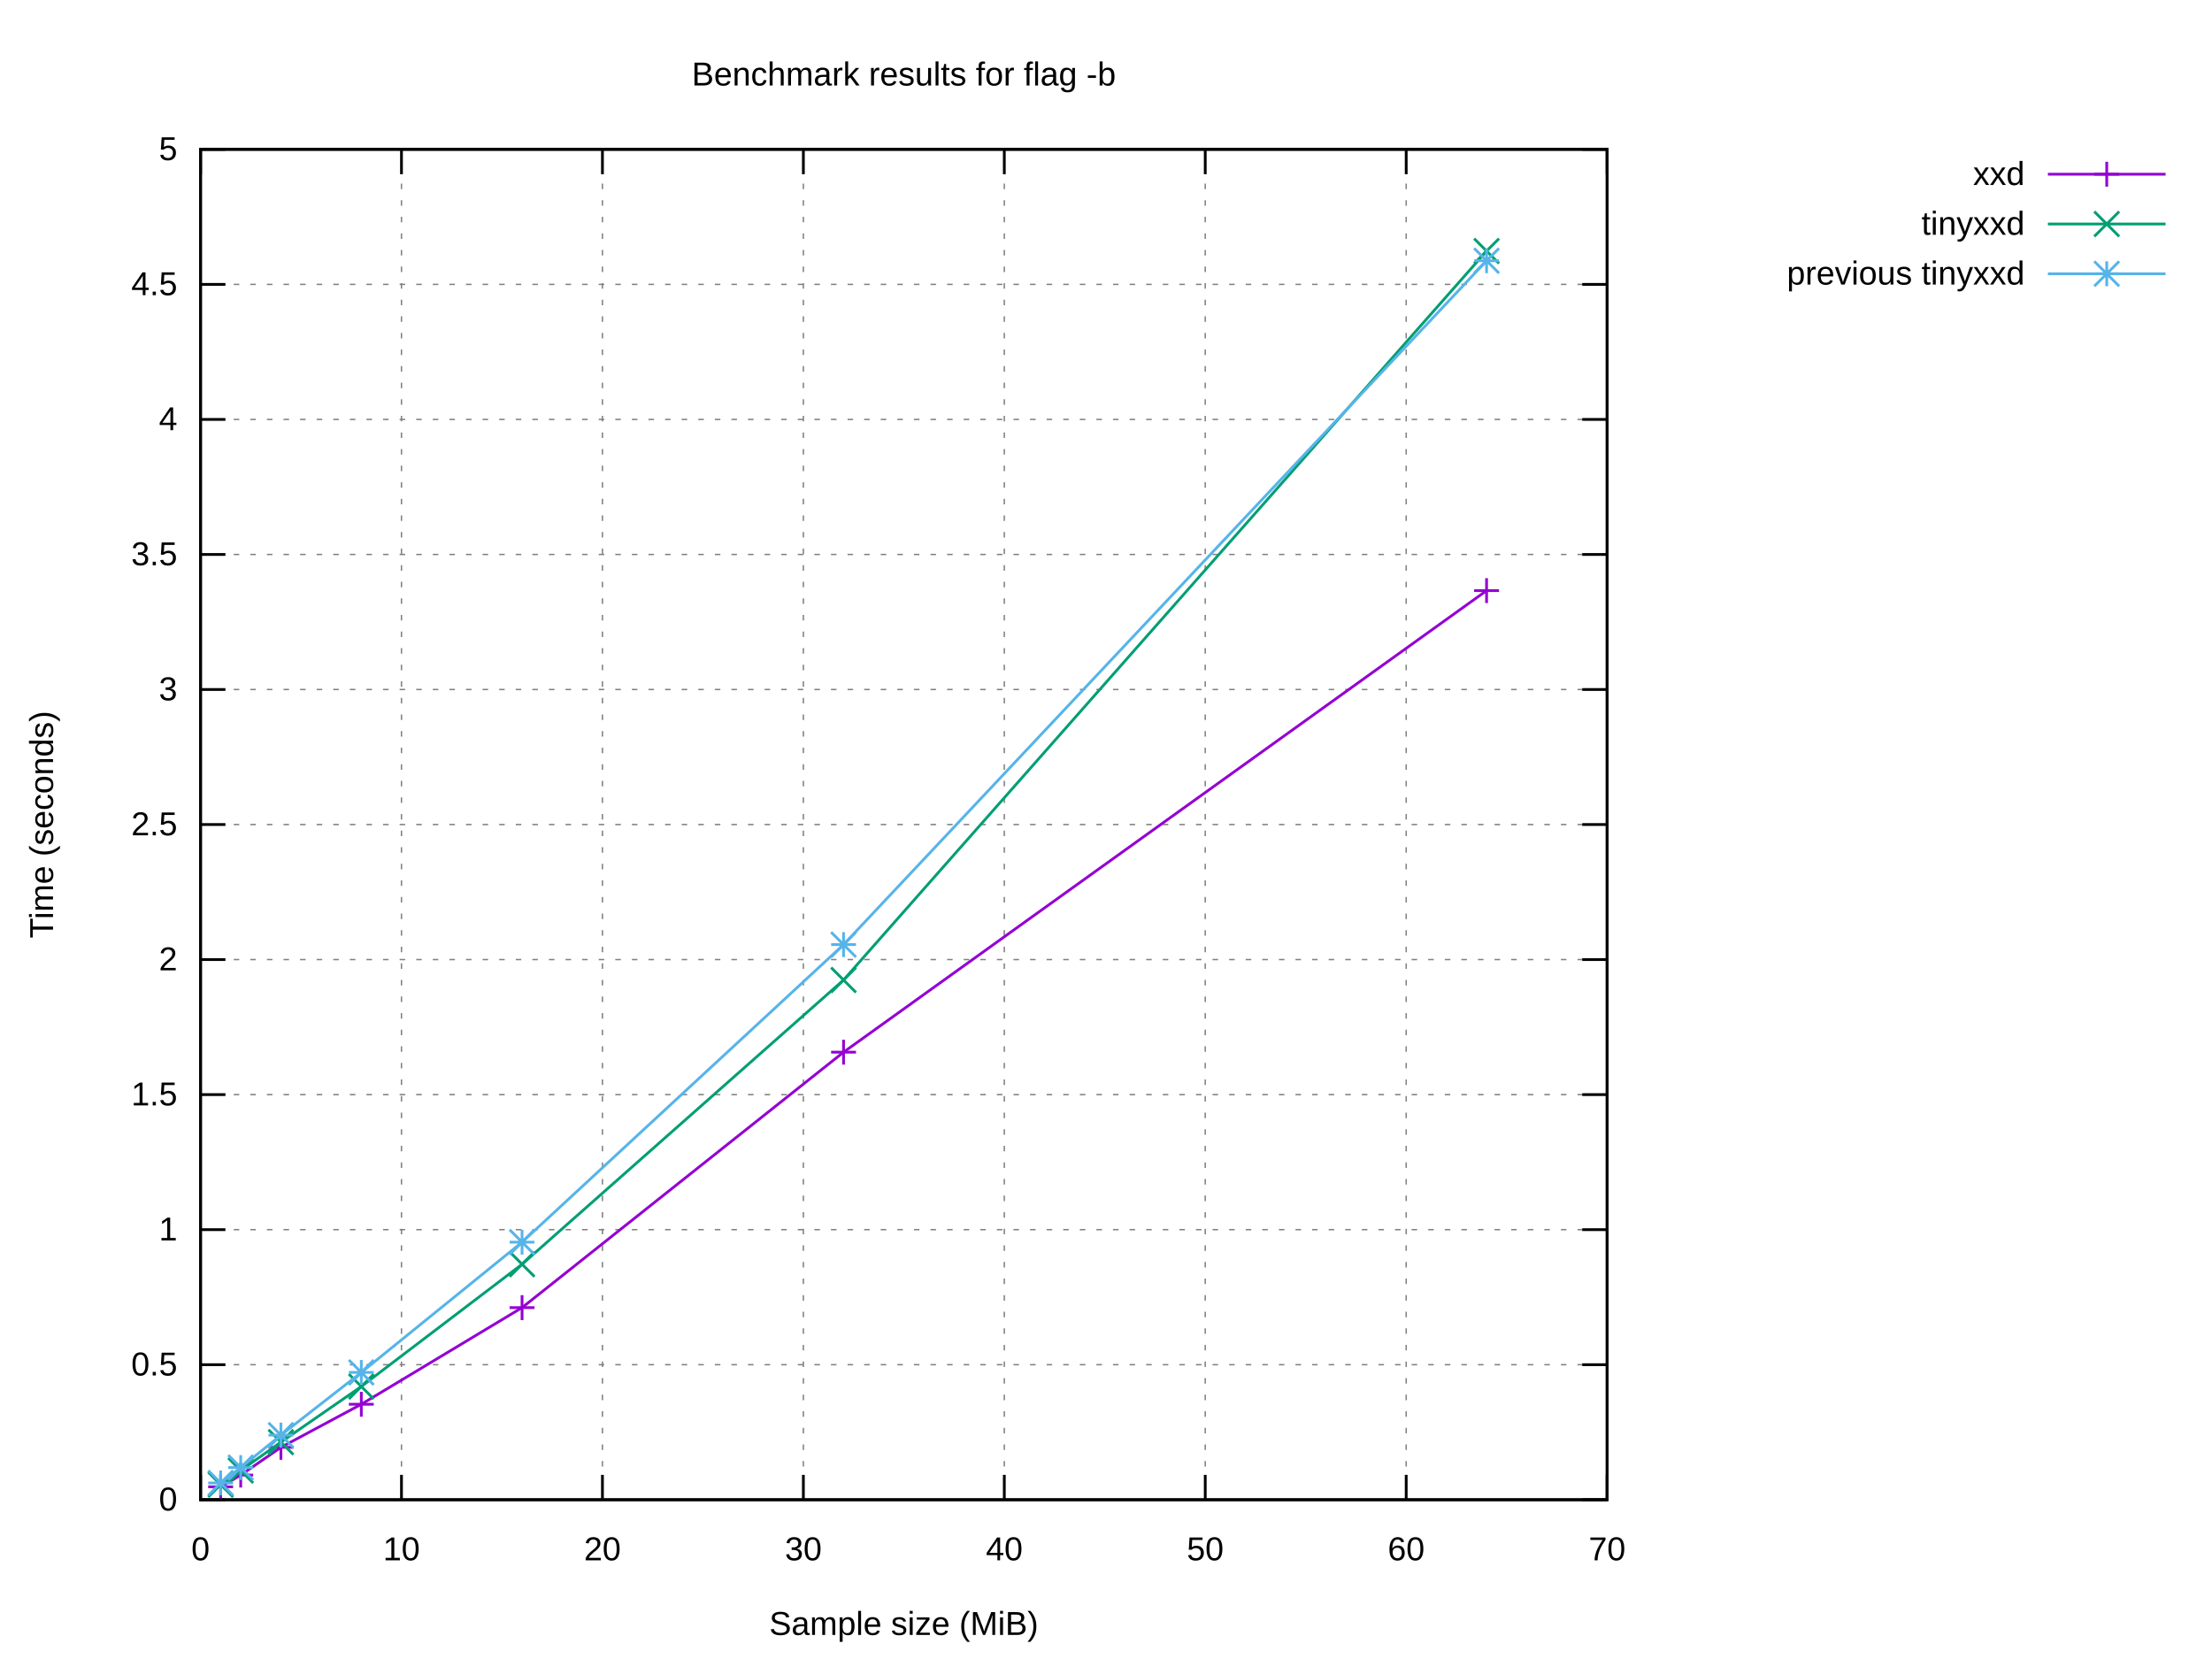
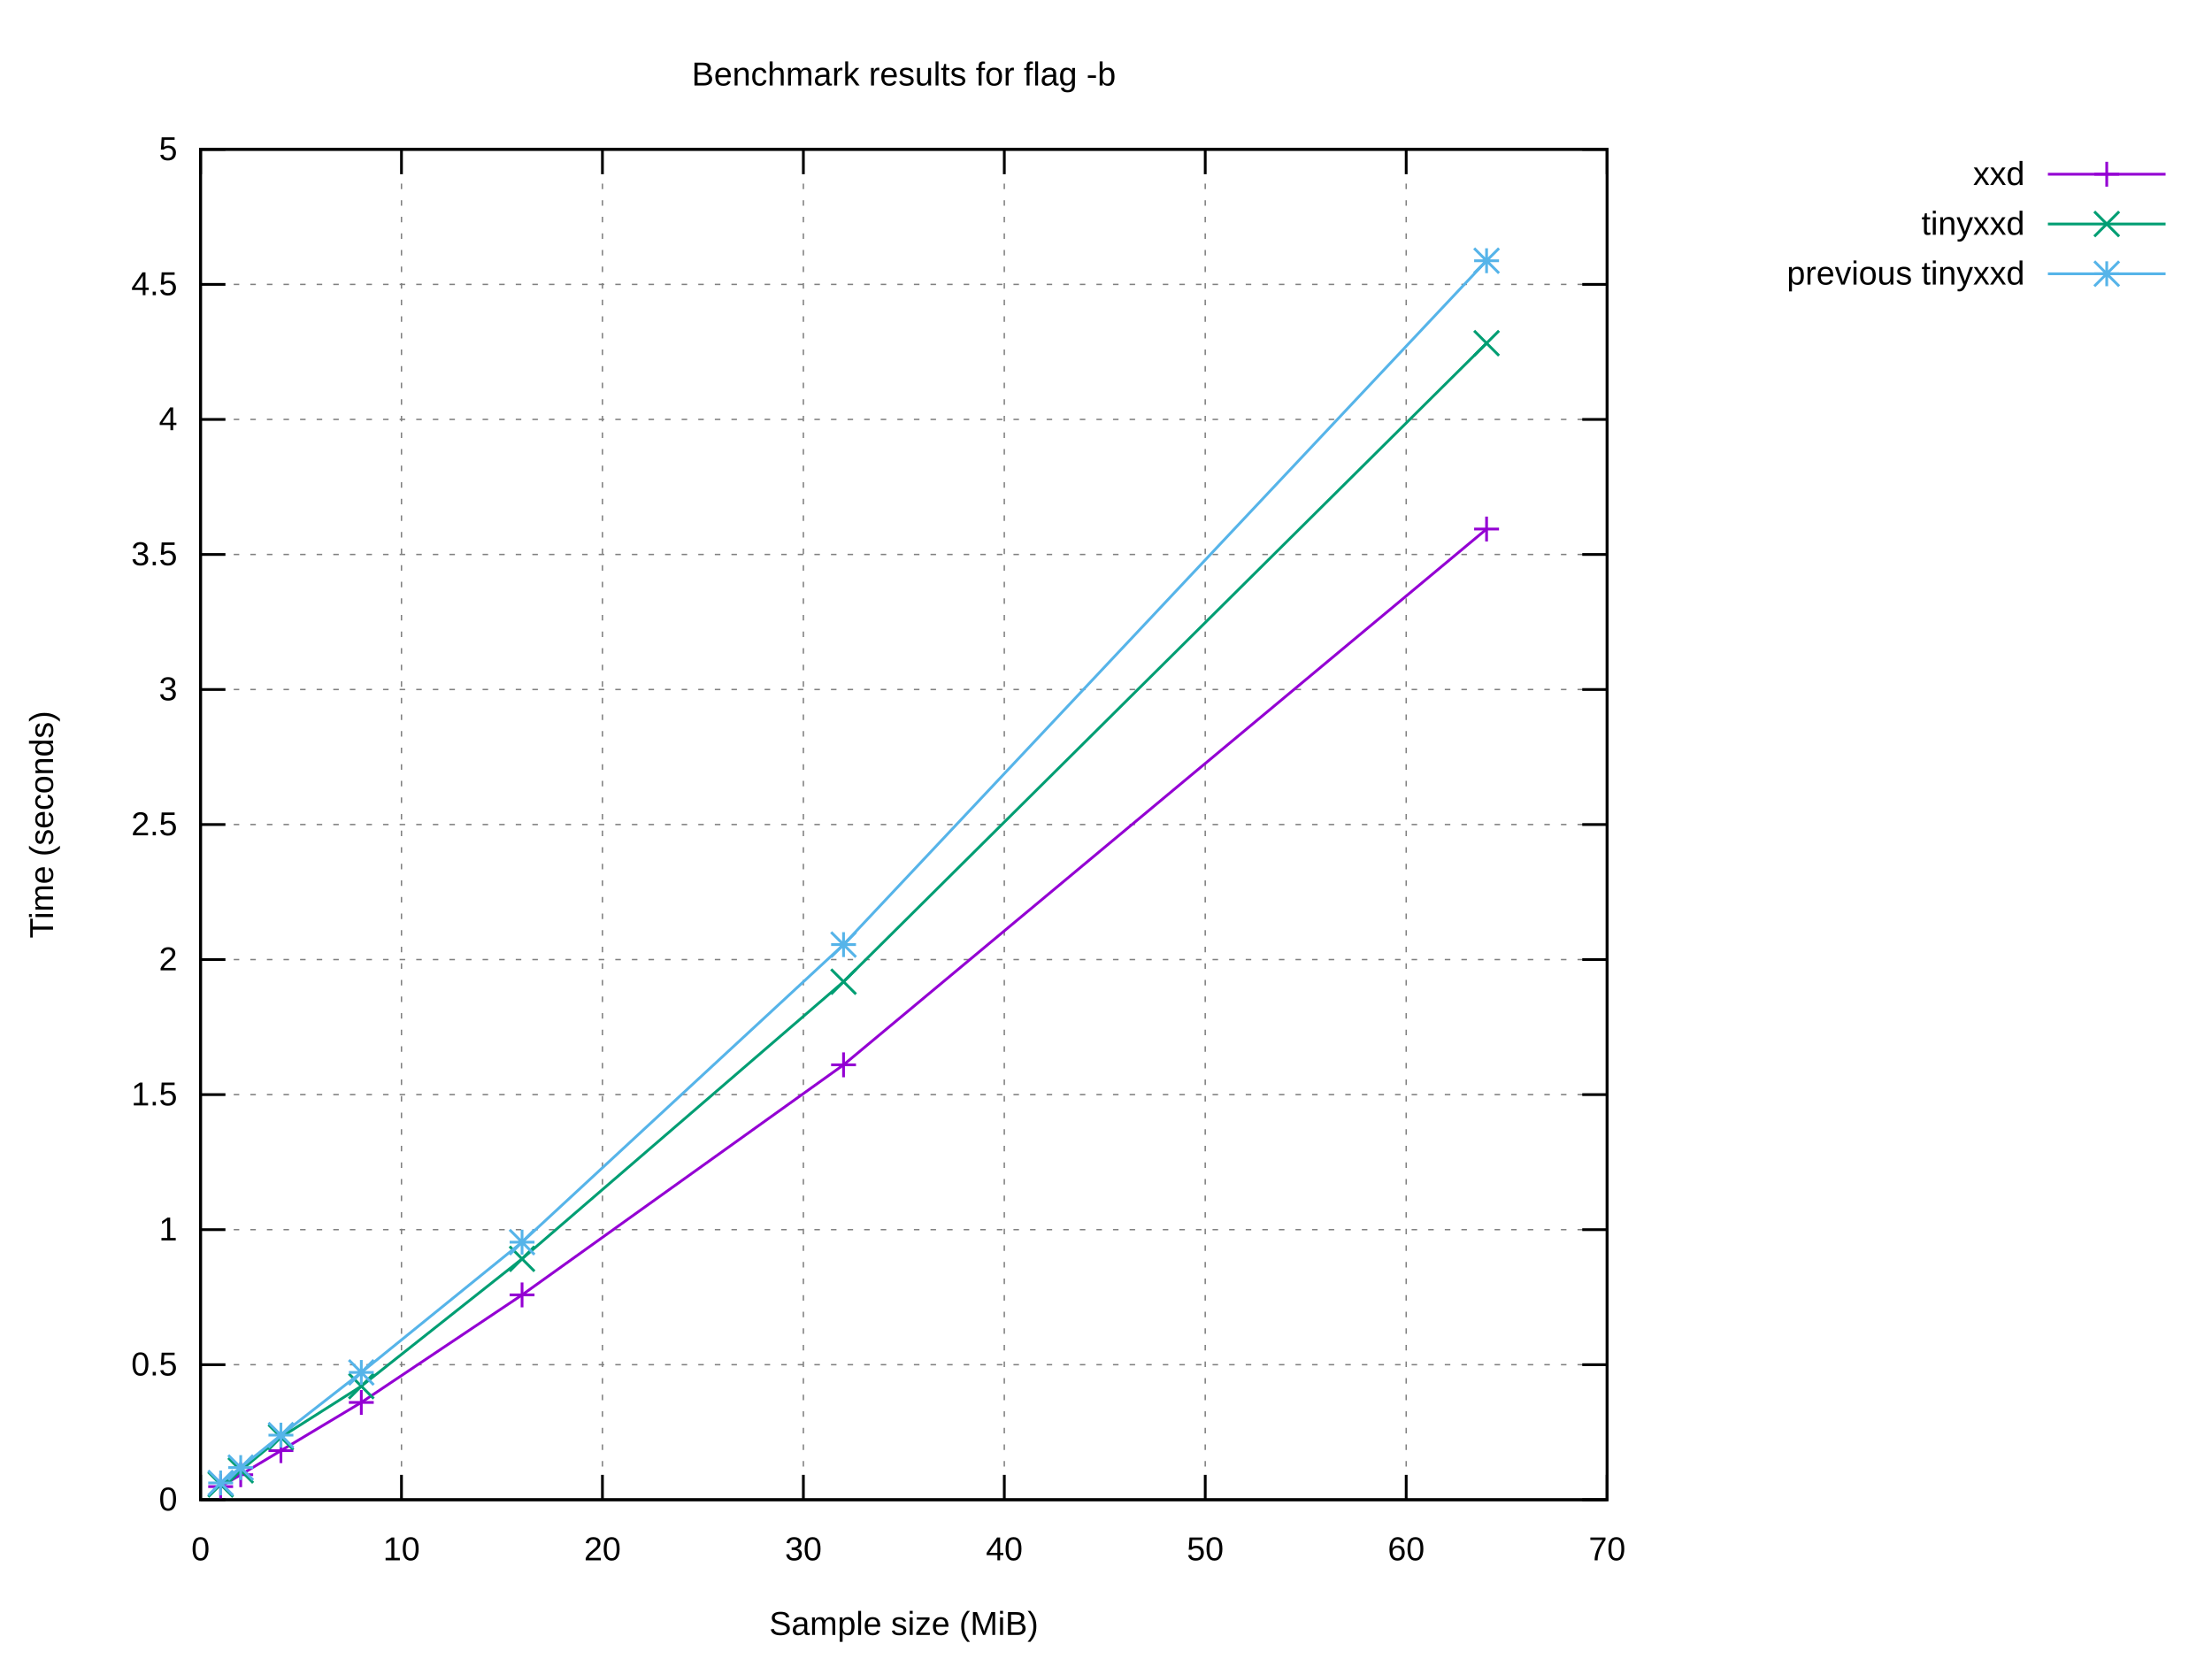
<svg xmlns="http://www.w3.org/2000/svg" xmlns:xlink="http://www.w3.org/1999/xlink" width="800" height="600" viewBox="0 0 800 600">
  <g id="gnuplot_canvas">
    <rect x="0" y="0" width="800" height="600" fill="#ffffff" />
    <defs>
      <circle id="gpDot" r="0.5" stroke-width="0.5" stroke="currentColor" />
      <path id="gpPt0" stroke-width="0.222" stroke="currentColor" d="M-1,0 h2 M0,-1 v2" />
      <path id="gpPt1" stroke-width="0.222" stroke="currentColor" d="M-1,-1 L1,1 M1,-1 L-1,1" />
      <path id="gpPt2" stroke-width="0.222" stroke="currentColor" d="M-1,0 L1,0 M0,-1 L0,1 M-1,-1 L1,1 M-1,1 L1,-1" />
      <rect id="gpPt3" stroke-width="0.222" stroke="currentColor" x="-1" y="-1" width="2" height="2" />
      <rect id="gpPt4" stroke-width="0.222" stroke="currentColor" fill="currentColor" x="-1" y="-1" width="2" height="2" />
      <circle id="gpPt5" stroke-width="0.222" stroke="currentColor" cx="0" cy="0" r="1" />
      <use xlink:href="#gpPt5" id="gpPt6" fill="currentColor" stroke="none" />
      <path id="gpPt7" stroke-width="0.222" stroke="currentColor" d="M0,-1.33 L-1.33,0.67 L1.33,0.67 z" />
      <use xlink:href="#gpPt7" id="gpPt8" fill="currentColor" stroke="none" />
      <use xlink:href="#gpPt7" id="gpPt9" stroke="currentColor" transform="rotate(180)" />
      <use xlink:href="#gpPt9" id="gpPt10" fill="currentColor" stroke="none" />
      <use xlink:href="#gpPt3" id="gpPt11" stroke="currentColor" transform="rotate(45)" />
      <use xlink:href="#gpPt11" id="gpPt12" fill="currentColor" stroke="none" />
      <path id="gpPt13" stroke-width="0.222" stroke="currentColor" d="M0,1.330 L1.265,0.411 L0.782,-1.067 L-0.782,-1.076 L-1.265,0.411 z" />
      <use xlink:href="#gpPt13" id="gpPt14" fill="currentColor" stroke="none" />
      <filter id="textbox" filterUnits="objectBoundingBox" x="0" y="0" height="1" width="1">
        <feFlood flood-color="#FFFFFF" flood-opacity="1" result="bgnd" />
        <feComposite in="SourceGraphic" in2="bgnd" operator="atop" />
      </filter>
      <filter id="greybox" filterUnits="objectBoundingBox" x="0" y="0" height="1" width="1">
        <feFlood flood-color="lightgrey" flood-opacity="1" result="grey" />
        <feComposite in="SourceGraphic" in2="grey" operator="atop" />
      </filter>
    </defs>
    <g fill="none" color="#FFFFFF" stroke="currentColor" stroke-width="1.00" stroke-linecap="butt" stroke-linejoin="miter">
</g>
    <g fill="none" color="black" stroke="currentColor" stroke-width="1.00" stroke-linecap="butt" stroke-linejoin="miter">
</g>
    <g fill="none" color="black" stroke="black" stroke-width="0.50" stroke-linecap="butt" stroke-linejoin="miter">
</g>
    <g fill="none" color="gray" stroke="currentColor" stroke-width="0.50" stroke-linecap="butt" stroke-linejoin="miter">
      <path stroke="gray" stroke-dasharray="2,4" class="gridline" d="M72.53,542.40 L581.24,542.40  " />
    </g>
    <g fill="none" color="gray" stroke="gray" stroke-width="1.00" stroke-linecap="butt" stroke-linejoin="miter">
</g>
    <g fill="none" color="black" stroke="currentColor" stroke-width="1.00" stroke-linecap="butt" stroke-linejoin="miter">
      <path stroke="black" d="M72.53,542.40 L81.53,542.40 M581.24,542.40 L572.24,542.40  " />
      <g transform="translate(64.14,546.30)" stroke="none" fill="black" font-family="Arial" font-size="12.00" text-anchor="end">
        <text>
          <tspan font-family="Arial"> 0</tspan>
        </text>
      </g>
    </g>
    <g fill="none" color="black" stroke="currentColor" stroke-width="1.00" stroke-linecap="butt" stroke-linejoin="miter">
</g>
    <g fill="none" color="black" stroke="black" stroke-width="0.50" stroke-linecap="butt" stroke-linejoin="miter">
</g>
    <g fill="none" color="gray" stroke="currentColor" stroke-width="0.50" stroke-linecap="butt" stroke-linejoin="miter">
      <path stroke="gray" stroke-dasharray="2,4" class="gridline" d="M72.53,493.56 L581.24,493.56  " />
    </g>
    <g fill="none" color="gray" stroke="gray" stroke-width="1.00" stroke-linecap="butt" stroke-linejoin="miter">
</g>
    <g fill="none" color="black" stroke="currentColor" stroke-width="1.00" stroke-linecap="butt" stroke-linejoin="miter">
      <path stroke="black" d="M72.53,493.56 L81.53,493.56 M581.24,493.56 L572.24,493.56  " />
      <g transform="translate(64.14,497.46)" stroke="none" fill="black" font-family="Arial" font-size="12.00" text-anchor="end">
        <text>
          <tspan font-family="Arial"> 0.5</tspan>
        </text>
      </g>
    </g>
    <g fill="none" color="black" stroke="currentColor" stroke-width="1.00" stroke-linecap="butt" stroke-linejoin="miter">
</g>
    <g fill="none" color="black" stroke="black" stroke-width="0.50" stroke-linecap="butt" stroke-linejoin="miter">
</g>
    <g fill="none" color="gray" stroke="currentColor" stroke-width="0.50" stroke-linecap="butt" stroke-linejoin="miter">
      <path stroke="gray" stroke-dasharray="2,4" class="gridline" d="M72.53,444.72 L581.24,444.72  " />
    </g>
    <g fill="none" color="gray" stroke="gray" stroke-width="1.00" stroke-linecap="butt" stroke-linejoin="miter">
</g>
    <g fill="none" color="black" stroke="currentColor" stroke-width="1.00" stroke-linecap="butt" stroke-linejoin="miter">
      <path stroke="black" d="M72.53,444.72 L81.53,444.72 M581.24,444.72 L572.24,444.72  " />
      <g transform="translate(64.14,448.62)" stroke="none" fill="black" font-family="Arial" font-size="12.00" text-anchor="end">
        <text>
          <tspan font-family="Arial"> 1</tspan>
        </text>
      </g>
    </g>
    <g fill="none" color="black" stroke="currentColor" stroke-width="1.00" stroke-linecap="butt" stroke-linejoin="miter">
</g>
    <g fill="none" color="black" stroke="black" stroke-width="0.50" stroke-linecap="butt" stroke-linejoin="miter">
</g>
    <g fill="none" color="gray" stroke="currentColor" stroke-width="0.50" stroke-linecap="butt" stroke-linejoin="miter">
      <path stroke="gray" stroke-dasharray="2,4" class="gridline" d="M72.53,395.88 L581.24,395.88  " />
    </g>
    <g fill="none" color="gray" stroke="gray" stroke-width="1.00" stroke-linecap="butt" stroke-linejoin="miter">
</g>
    <g fill="none" color="black" stroke="currentColor" stroke-width="1.00" stroke-linecap="butt" stroke-linejoin="miter">
      <path stroke="black" d="M72.53,395.88 L81.53,395.88 M581.24,395.88 L572.24,395.88  " />
      <g transform="translate(64.14,399.78)" stroke="none" fill="black" font-family="Arial" font-size="12.00" text-anchor="end">
        <text>
          <tspan font-family="Arial"> 1.5</tspan>
        </text>
      </g>
    </g>
    <g fill="none" color="black" stroke="currentColor" stroke-width="1.00" stroke-linecap="butt" stroke-linejoin="miter">
</g>
    <g fill="none" color="black" stroke="black" stroke-width="0.50" stroke-linecap="butt" stroke-linejoin="miter">
</g>
    <g fill="none" color="gray" stroke="currentColor" stroke-width="0.50" stroke-linecap="butt" stroke-linejoin="miter">
      <path stroke="gray" stroke-dasharray="2,4" class="gridline" d="M72.53,347.04 L581.24,347.04  " />
    </g>
    <g fill="none" color="gray" stroke="gray" stroke-width="1.00" stroke-linecap="butt" stroke-linejoin="miter">
</g>
    <g fill="none" color="black" stroke="currentColor" stroke-width="1.00" stroke-linecap="butt" stroke-linejoin="miter">
      <path stroke="black" d="M72.53,347.04 L81.53,347.04 M581.24,347.04 L572.24,347.04  " />
      <g transform="translate(64.14,350.94)" stroke="none" fill="black" font-family="Arial" font-size="12.00" text-anchor="end">
        <text>
          <tspan font-family="Arial"> 2</tspan>
        </text>
      </g>
    </g>
    <g fill="none" color="black" stroke="currentColor" stroke-width="1.00" stroke-linecap="butt" stroke-linejoin="miter">
</g>
    <g fill="none" color="black" stroke="black" stroke-width="0.50" stroke-linecap="butt" stroke-linejoin="miter">
</g>
    <g fill="none" color="gray" stroke="currentColor" stroke-width="0.50" stroke-linecap="butt" stroke-linejoin="miter">
      <path stroke="gray" stroke-dasharray="2,4" class="gridline" d="M72.53,298.20 L581.24,298.20  " />
    </g>
    <g fill="none" color="gray" stroke="gray" stroke-width="1.00" stroke-linecap="butt" stroke-linejoin="miter">
</g>
    <g fill="none" color="black" stroke="currentColor" stroke-width="1.00" stroke-linecap="butt" stroke-linejoin="miter">
      <path stroke="black" d="M72.53,298.20 L81.53,298.20 M581.24,298.20 L572.24,298.20  " />
      <g transform="translate(64.14,302.10)" stroke="none" fill="black" font-family="Arial" font-size="12.00" text-anchor="end">
        <text>
          <tspan font-family="Arial"> 2.5</tspan>
        </text>
      </g>
    </g>
    <g fill="none" color="black" stroke="currentColor" stroke-width="1.00" stroke-linecap="butt" stroke-linejoin="miter">
</g>
    <g fill="none" color="black" stroke="black" stroke-width="0.50" stroke-linecap="butt" stroke-linejoin="miter">
</g>
    <g fill="none" color="gray" stroke="currentColor" stroke-width="0.50" stroke-linecap="butt" stroke-linejoin="miter">
      <path stroke="gray" stroke-dasharray="2,4" class="gridline" d="M72.53,249.37 L581.24,249.37  " />
    </g>
    <g fill="none" color="gray" stroke="gray" stroke-width="1.00" stroke-linecap="butt" stroke-linejoin="miter">
</g>
    <g fill="none" color="black" stroke="currentColor" stroke-width="1.00" stroke-linecap="butt" stroke-linejoin="miter">
      <path stroke="black" d="M72.53,249.37 L81.53,249.37 M581.24,249.37 L572.24,249.37  " />
      <g transform="translate(64.14,253.27)" stroke="none" fill="black" font-family="Arial" font-size="12.00" text-anchor="end">
        <text>
          <tspan font-family="Arial"> 3</tspan>
        </text>
      </g>
    </g>
    <g fill="none" color="black" stroke="currentColor" stroke-width="1.00" stroke-linecap="butt" stroke-linejoin="miter">
</g>
    <g fill="none" color="black" stroke="black" stroke-width="0.50" stroke-linecap="butt" stroke-linejoin="miter">
</g>
    <g fill="none" color="gray" stroke="currentColor" stroke-width="0.50" stroke-linecap="butt" stroke-linejoin="miter">
      <path stroke="gray" stroke-dasharray="2,4" class="gridline" d="M72.53,200.53 L581.24,200.53  " />
    </g>
    <g fill="none" color="gray" stroke="gray" stroke-width="1.00" stroke-linecap="butt" stroke-linejoin="miter">
</g>
    <g fill="none" color="black" stroke="currentColor" stroke-width="1.00" stroke-linecap="butt" stroke-linejoin="miter">
      <path stroke="black" d="M72.53,200.53 L81.53,200.53 M581.24,200.53 L572.24,200.53  " />
      <g transform="translate(64.14,204.43)" stroke="none" fill="black" font-family="Arial" font-size="12.00" text-anchor="end">
        <text>
          <tspan font-family="Arial"> 3.5</tspan>
        </text>
      </g>
    </g>
    <g fill="none" color="black" stroke="currentColor" stroke-width="1.00" stroke-linecap="butt" stroke-linejoin="miter">
</g>
    <g fill="none" color="black" stroke="black" stroke-width="0.50" stroke-linecap="butt" stroke-linejoin="miter">
</g>
    <g fill="none" color="gray" stroke="currentColor" stroke-width="0.50" stroke-linecap="butt" stroke-linejoin="miter">
      <path stroke="gray" stroke-dasharray="2,4" class="gridline" d="M72.53,151.69 L581.24,151.69  " />
    </g>
    <g fill="none" color="gray" stroke="gray" stroke-width="1.00" stroke-linecap="butt" stroke-linejoin="miter">
</g>
    <g fill="none" color="black" stroke="currentColor" stroke-width="1.00" stroke-linecap="butt" stroke-linejoin="miter">
      <path stroke="black" d="M72.53,151.69 L81.53,151.69 M581.24,151.69 L572.24,151.69  " />
      <g transform="translate(64.14,155.59)" stroke="none" fill="black" font-family="Arial" font-size="12.00" text-anchor="end">
        <text>
          <tspan font-family="Arial"> 4</tspan>
        </text>
      </g>
    </g>
    <g fill="none" color="black" stroke="currentColor" stroke-width="1.00" stroke-linecap="butt" stroke-linejoin="miter">
</g>
    <g fill="none" color="black" stroke="black" stroke-width="0.50" stroke-linecap="butt" stroke-linejoin="miter">
</g>
    <g fill="none" color="gray" stroke="currentColor" stroke-width="0.50" stroke-linecap="butt" stroke-linejoin="miter">
      <path stroke="gray" stroke-dasharray="2,4" class="gridline" d="M72.53,102.85 L581.24,102.85  " />
    </g>
    <g fill="none" color="gray" stroke="gray" stroke-width="1.00" stroke-linecap="butt" stroke-linejoin="miter">
</g>
    <g fill="none" color="black" stroke="currentColor" stroke-width="1.00" stroke-linecap="butt" stroke-linejoin="miter">
      <path stroke="black" d="M72.53,102.85 L81.53,102.85 M581.24,102.85 L572.24,102.85  " />
      <g transform="translate(64.14,106.75)" stroke="none" fill="black" font-family="Arial" font-size="12.00" text-anchor="end">
        <text>
          <tspan font-family="Arial"> 4.5</tspan>
        </text>
      </g>
    </g>
    <g fill="none" color="black" stroke="currentColor" stroke-width="1.00" stroke-linecap="butt" stroke-linejoin="miter">
</g>
    <g fill="none" color="black" stroke="black" stroke-width="0.50" stroke-linecap="butt" stroke-linejoin="miter">
</g>
    <g fill="none" color="gray" stroke="currentColor" stroke-width="0.50" stroke-linecap="butt" stroke-linejoin="miter">
      <path stroke="gray" stroke-dasharray="2,4" class="gridline" d="M72.53,54.01 L581.24,54.01  " />
    </g>
    <g fill="none" color="gray" stroke="gray" stroke-width="1.00" stroke-linecap="butt" stroke-linejoin="miter">
</g>
    <g fill="none" color="black" stroke="currentColor" stroke-width="1.00" stroke-linecap="butt" stroke-linejoin="miter">
      <path stroke="black" d="M72.53,54.01 L81.53,54.01 M581.24,54.01 L572.24,54.01  " />
      <g transform="translate(64.14,57.91)" stroke="none" fill="black" font-family="Arial" font-size="12.00" text-anchor="end">
        <text>
          <tspan font-family="Arial"> 5</tspan>
        </text>
      </g>
    </g>
    <g fill="none" color="black" stroke="currentColor" stroke-width="1.00" stroke-linecap="butt" stroke-linejoin="miter">
</g>
    <g fill="none" color="black" stroke="black" stroke-width="0.50" stroke-linecap="butt" stroke-linejoin="miter">
</g>
    <g fill="none" color="gray" stroke="currentColor" stroke-width="0.50" stroke-linecap="butt" stroke-linejoin="miter">
      <path stroke="gray" stroke-dasharray="2,4" class="gridline" d="M72.53,542.40 L72.53,54.01  " />
    </g>
    <g fill="none" color="gray" stroke="gray" stroke-width="1.00" stroke-linecap="butt" stroke-linejoin="miter">
</g>
    <g fill="none" color="black" stroke="currentColor" stroke-width="1.00" stroke-linecap="butt" stroke-linejoin="miter">
      <path stroke="black" d="M72.53,542.40 L72.53,533.40 M72.53,54.01 L72.53,63.01  " />
      <g transform="translate(72.53,564.30)" stroke="none" fill="black" font-family="Arial" font-size="12.00" text-anchor="middle">
        <text>
          <tspan font-family="Arial"> 0</tspan>
        </text>
      </g>
    </g>
    <g fill="none" color="black" stroke="currentColor" stroke-width="1.00" stroke-linecap="butt" stroke-linejoin="miter">
</g>
    <g fill="none" color="black" stroke="black" stroke-width="0.50" stroke-linecap="butt" stroke-linejoin="miter">
</g>
    <g fill="none" color="gray" stroke="currentColor" stroke-width="0.50" stroke-linecap="butt" stroke-linejoin="miter">
      <path stroke="gray" stroke-dasharray="2,4" class="gridline" d="M145.20,542.40 L145.20,54.01  " />
    </g>
    <g fill="none" color="gray" stroke="gray" stroke-width="1.00" stroke-linecap="butt" stroke-linejoin="miter">
</g>
    <g fill="none" color="black" stroke="currentColor" stroke-width="1.00" stroke-linecap="butt" stroke-linejoin="miter">
      <path stroke="black" d="M145.20,542.40 L145.20,533.40 M145.20,54.01 L145.20,63.01  " />
      <g transform="translate(145.20,564.30)" stroke="none" fill="black" font-family="Arial" font-size="12.00" text-anchor="middle">
        <text>
          <tspan font-family="Arial"> 10</tspan>
        </text>
      </g>
    </g>
    <g fill="none" color="black" stroke="currentColor" stroke-width="1.00" stroke-linecap="butt" stroke-linejoin="miter">
</g>
    <g fill="none" color="black" stroke="black" stroke-width="0.50" stroke-linecap="butt" stroke-linejoin="miter">
</g>
    <g fill="none" color="gray" stroke="currentColor" stroke-width="0.50" stroke-linecap="butt" stroke-linejoin="miter">
      <path stroke="gray" stroke-dasharray="2,4" class="gridline" d="M217.88,542.40 L217.88,54.01  " />
    </g>
    <g fill="none" color="gray" stroke="gray" stroke-width="1.00" stroke-linecap="butt" stroke-linejoin="miter">
</g>
    <g fill="none" color="black" stroke="currentColor" stroke-width="1.00" stroke-linecap="butt" stroke-linejoin="miter">
      <path stroke="black" d="M217.88,542.40 L217.88,533.40 M217.88,54.01 L217.88,63.01  " />
      <g transform="translate(217.88,564.30)" stroke="none" fill="black" font-family="Arial" font-size="12.00" text-anchor="middle">
        <text>
          <tspan font-family="Arial"> 20</tspan>
        </text>
      </g>
    </g>
    <g fill="none" color="black" stroke="currentColor" stroke-width="1.00" stroke-linecap="butt" stroke-linejoin="miter">
</g>
    <g fill="none" color="black" stroke="black" stroke-width="0.50" stroke-linecap="butt" stroke-linejoin="miter">
</g>
    <g fill="none" color="gray" stroke="currentColor" stroke-width="0.50" stroke-linecap="butt" stroke-linejoin="miter">
      <path stroke="gray" stroke-dasharray="2,4" class="gridline" d="M290.55,542.40 L290.55,54.01  " />
    </g>
    <g fill="none" color="gray" stroke="gray" stroke-width="1.00" stroke-linecap="butt" stroke-linejoin="miter">
</g>
    <g fill="none" color="black" stroke="currentColor" stroke-width="1.00" stroke-linecap="butt" stroke-linejoin="miter">
      <path stroke="black" d="M290.55,542.40 L290.55,533.40 M290.55,54.01 L290.55,63.01  " />
      <g transform="translate(290.55,564.30)" stroke="none" fill="black" font-family="Arial" font-size="12.00" text-anchor="middle">
        <text>
          <tspan font-family="Arial"> 30</tspan>
        </text>
      </g>
    </g>
    <g fill="none" color="black" stroke="currentColor" stroke-width="1.00" stroke-linecap="butt" stroke-linejoin="miter">
</g>
    <g fill="none" color="black" stroke="black" stroke-width="0.50" stroke-linecap="butt" stroke-linejoin="miter">
</g>
    <g fill="none" color="gray" stroke="currentColor" stroke-width="0.50" stroke-linecap="butt" stroke-linejoin="miter">
      <path stroke="gray" stroke-dasharray="2,4" class="gridline" d="M363.22,542.40 L363.22,54.01  " />
    </g>
    <g fill="none" color="gray" stroke="gray" stroke-width="1.00" stroke-linecap="butt" stroke-linejoin="miter">
</g>
    <g fill="none" color="black" stroke="currentColor" stroke-width="1.00" stroke-linecap="butt" stroke-linejoin="miter">
      <path stroke="black" d="M363.22,542.40 L363.22,533.40 M363.22,54.01 L363.22,63.01  " />
      <g transform="translate(363.22,564.30)" stroke="none" fill="black" font-family="Arial" font-size="12.00" text-anchor="middle">
        <text>
          <tspan font-family="Arial"> 40</tspan>
        </text>
      </g>
    </g>
    <g fill="none" color="black" stroke="currentColor" stroke-width="1.00" stroke-linecap="butt" stroke-linejoin="miter">
</g>
    <g fill="none" color="black" stroke="black" stroke-width="0.50" stroke-linecap="butt" stroke-linejoin="miter">
</g>
    <g fill="none" color="gray" stroke="currentColor" stroke-width="0.50" stroke-linecap="butt" stroke-linejoin="miter">
      <path stroke="gray" stroke-dasharray="2,4" class="gridline" d="M435.89,542.40 L435.89,54.01  " />
    </g>
    <g fill="none" color="gray" stroke="gray" stroke-width="1.00" stroke-linecap="butt" stroke-linejoin="miter">
</g>
    <g fill="none" color="black" stroke="currentColor" stroke-width="1.00" stroke-linecap="butt" stroke-linejoin="miter">
      <path stroke="black" d="M435.89,542.40 L435.89,533.40 M435.89,54.01 L435.89,63.01  " />
      <g transform="translate(435.89,564.30)" stroke="none" fill="black" font-family="Arial" font-size="12.00" text-anchor="middle">
        <text>
          <tspan font-family="Arial"> 50</tspan>
        </text>
      </g>
    </g>
    <g fill="none" color="black" stroke="currentColor" stroke-width="1.00" stroke-linecap="butt" stroke-linejoin="miter">
</g>
    <g fill="none" color="black" stroke="black" stroke-width="0.50" stroke-linecap="butt" stroke-linejoin="miter">
</g>
    <g fill="none" color="gray" stroke="currentColor" stroke-width="0.50" stroke-linecap="butt" stroke-linejoin="miter">
      <path stroke="gray" stroke-dasharray="2,4" class="gridline" d="M508.57,542.40 L508.57,54.01  " />
    </g>
    <g fill="none" color="gray" stroke="gray" stroke-width="1.00" stroke-linecap="butt" stroke-linejoin="miter">
</g>
    <g fill="none" color="black" stroke="currentColor" stroke-width="1.00" stroke-linecap="butt" stroke-linejoin="miter">
      <path stroke="black" d="M508.57,542.40 L508.57,533.40 M508.57,54.01 L508.57,63.01  " />
      <g transform="translate(508.57,564.30)" stroke="none" fill="black" font-family="Arial" font-size="12.00" text-anchor="middle">
        <text>
          <tspan font-family="Arial"> 60</tspan>
        </text>
      </g>
    </g>
    <g fill="none" color="black" stroke="currentColor" stroke-width="1.00" stroke-linecap="butt" stroke-linejoin="miter">
</g>
    <g fill="none" color="black" stroke="black" stroke-width="0.50" stroke-linecap="butt" stroke-linejoin="miter">
</g>
    <g fill="none" color="gray" stroke="currentColor" stroke-width="0.50" stroke-linecap="butt" stroke-linejoin="miter">
      <path stroke="gray" stroke-dasharray="2,4" class="gridline" d="M581.24,542.40 L581.24,54.01  " />
    </g>
    <g fill="none" color="gray" stroke="gray" stroke-width="1.00" stroke-linecap="butt" stroke-linejoin="miter">
</g>
    <g fill="none" color="black" stroke="currentColor" stroke-width="1.00" stroke-linecap="butt" stroke-linejoin="miter">
      <path stroke="black" d="M581.24,542.40 L581.24,533.40 M581.24,54.01 L581.24,63.01  " />
      <g transform="translate(581.24,564.30)" stroke="none" fill="black" font-family="Arial" font-size="12.00" text-anchor="middle">
        <text>
          <tspan font-family="Arial"> 70</tspan>
        </text>
      </g>
    </g>
    <g fill="none" color="black" stroke="currentColor" stroke-width="1.00" stroke-linecap="butt" stroke-linejoin="miter">
</g>
    <g fill="none" color="black" stroke="currentColor" stroke-width="1.00" stroke-linecap="butt" stroke-linejoin="miter">
      <path stroke="black" d="M72.53,54.01 L72.53,542.40 L581.24,542.40 L581.24,54.01 L72.53,54.01 Z  " />
    </g>
    <g fill="none" color="black" stroke="currentColor" stroke-width="1.00" stroke-linecap="butt" stroke-linejoin="miter">
</g>
    <g id="gnuplot_plot_1">
      <g fill="none" color="black" stroke="currentColor" stroke-width="1.00" stroke-linecap="butt" stroke-linejoin="miter">
        <g transform="translate(732.26,66.91)" stroke="none" fill="black" font-family="Arial" font-size="12.00" text-anchor="end">
          <text>
            <tspan font-family="Arial">xxd</tspan>
          </text>
        </g>
      </g>
      <g fill="none" color="black" stroke="currentColor" stroke-width="1.00" stroke-linecap="butt" stroke-linejoin="miter">
-         <path stroke="rgb(148,   0, 211)" d="M740.65,63.01 L783.21,63.01 M537.64,213.60 L305.08,380.53 L188.81,472.92 L130.67,507.87 L101.60,523.45 L87.06,533.48   L79.80,537.73  " />
-         <use xlink:href="#gpPt0" transform="translate(537.64,213.60) scale(4.50)" color="rgb(148,   0, 211)" />
-         <use xlink:href="#gpPt0" transform="translate(305.08,380.53) scale(4.50)" color="rgb(148,   0, 211)" />
-         <use xlink:href="#gpPt0" transform="translate(188.81,472.92) scale(4.50)" color="rgb(148,   0, 211)" />
-         <use xlink:href="#gpPt0" transform="translate(130.67,507.87) scale(4.50)" color="rgb(148,   0, 211)" />
-         <use xlink:href="#gpPt0" transform="translate(101.60,523.45) scale(4.50)" color="rgb(148,   0, 211)" />
-         <use xlink:href="#gpPt0" transform="translate(87.06,533.48) scale(4.50)" color="rgb(148,   0, 211)" />
-         <use xlink:href="#gpPt0" transform="translate(79.80,537.73) scale(4.50)" color="rgb(148,   0, 211)" />
+         <path stroke="rgb(148,   0, 211)" d="M740.65,63.01 L783.21,63.01 M537.64,191.33 L305.08,385.11 L188.81,468.32 L130.67,507.21 L101.60,524.64 L87.06,533.35   L79.80,537.65  " />
+         <use xlink:href="#gpPt0" transform="translate(537.64,191.33) scale(4.50)" color="rgb(148,   0, 211)" />
+         <use xlink:href="#gpPt0" transform="translate(305.08,385.11) scale(4.50)" color="rgb(148,   0, 211)" />
+         <use xlink:href="#gpPt0" transform="translate(188.81,468.32) scale(4.50)" color="rgb(148,   0, 211)" />
+         <use xlink:href="#gpPt0" transform="translate(130.67,507.21) scale(4.50)" color="rgb(148,   0, 211)" />
+         <use xlink:href="#gpPt0" transform="translate(101.60,524.64) scale(4.50)" color="rgb(148,   0, 211)" />
+         <use xlink:href="#gpPt0" transform="translate(87.06,533.35) scale(4.50)" color="rgb(148,   0, 211)" />
+         <use xlink:href="#gpPt0" transform="translate(79.80,537.65) scale(4.50)" color="rgb(148,   0, 211)" />
        <use xlink:href="#gpPt0" transform="translate(761.93,63.01) scale(4.50)" color="rgb(148,   0, 211)" />
      </g>
    </g>
    <g id="gnuplot_plot_2">
      <g fill="none" color="black" stroke="currentColor" stroke-width="1.00" stroke-linecap="butt" stroke-linejoin="miter">
        <g transform="translate(732.26,84.91)" stroke="none" fill="black" font-family="Arial" font-size="12.00" text-anchor="end">
          <text>
            <tspan font-family="Arial">tinyxxd</tspan>
          </text>
        </g>
      </g>
      <g fill="none" color="black" stroke="currentColor" stroke-width="1.00" stroke-linecap="butt" stroke-linejoin="miter">
-         <path stroke="rgb(  0, 158, 115)" d="M740.65,81.01 L783.21,81.01 M537.64,90.79 L305.08,354.43 L188.81,457.23 L130.67,501.45 L101.60,521.57 L87.06,531.82   L79.80,536.93  " />
-         <use xlink:href="#gpPt1" transform="translate(537.64,90.79) scale(4.50)" color="rgb(  0, 158, 115)" />
-         <use xlink:href="#gpPt1" transform="translate(305.08,354.43) scale(4.50)" color="rgb(  0, 158, 115)" />
-         <use xlink:href="#gpPt1" transform="translate(188.81,457.23) scale(4.50)" color="rgb(  0, 158, 115)" />
-         <use xlink:href="#gpPt1" transform="translate(130.67,501.45) scale(4.50)" color="rgb(  0, 158, 115)" />
-         <use xlink:href="#gpPt1" transform="translate(101.60,521.57) scale(4.50)" color="rgb(  0, 158, 115)" />
-         <use xlink:href="#gpPt1" transform="translate(87.06,531.82) scale(4.50)" color="rgb(  0, 158, 115)" />
-         <use xlink:href="#gpPt1" transform="translate(79.80,536.93) scale(4.50)" color="rgb(  0, 158, 115)" />
+         <path stroke="rgb(  0, 158, 115)" d="M740.65,81.01 L783.21,81.01 M537.64,124.12 L305.08,355.05 L188.81,455.28 L130.67,501.33 L101.60,519.79 L87.06,531.79   L79.80,536.88  " />
+         <use xlink:href="#gpPt1" transform="translate(537.64,124.12) scale(4.50)" color="rgb(  0, 158, 115)" />
+         <use xlink:href="#gpPt1" transform="translate(305.08,355.05) scale(4.50)" color="rgb(  0, 158, 115)" />
+         <use xlink:href="#gpPt1" transform="translate(188.81,455.28) scale(4.50)" color="rgb(  0, 158, 115)" />
+         <use xlink:href="#gpPt1" transform="translate(130.67,501.33) scale(4.50)" color="rgb(  0, 158, 115)" />
+         <use xlink:href="#gpPt1" transform="translate(101.60,519.79) scale(4.50)" color="rgb(  0, 158, 115)" />
+         <use xlink:href="#gpPt1" transform="translate(87.06,531.79) scale(4.50)" color="rgb(  0, 158, 115)" />
+         <use xlink:href="#gpPt1" transform="translate(79.80,536.88) scale(4.50)" color="rgb(  0, 158, 115)" />
        <use xlink:href="#gpPt1" transform="translate(761.93,81.01) scale(4.50)" color="rgb(  0, 158, 115)" />
      </g>
    </g>
    <g id="gnuplot_plot_3">
      <g fill="none" color="black" stroke="currentColor" stroke-width="1.00" stroke-linecap="butt" stroke-linejoin="miter">
        <g transform="translate(732.26,102.91)" stroke="none" fill="black" font-family="Arial" font-size="12.00" text-anchor="end">
          <text>
            <tspan font-family="Arial">previous tinyxxd</tspan>
          </text>
        </g>
      </g>
      <g fill="none" color="black" stroke="currentColor" stroke-width="1.00" stroke-linecap="butt" stroke-linejoin="miter">
        <path stroke="rgb( 86, 180, 233)" d="M740.65,99.01 L783.21,99.01 M537.64,94.30 L305.08,341.63 L188.81,449.24 L130.67,496.36 L101.60,519.04 L87.06,530.77   L79.80,536.33  " />
        <use xlink:href="#gpPt2" transform="translate(537.64,94.30) scale(4.50)" color="rgb( 86, 180, 233)" />
        <use xlink:href="#gpPt2" transform="translate(305.08,341.63) scale(4.50)" color="rgb( 86, 180, 233)" />
        <use xlink:href="#gpPt2" transform="translate(188.81,449.24) scale(4.50)" color="rgb( 86, 180, 233)" />
        <use xlink:href="#gpPt2" transform="translate(130.67,496.36) scale(4.50)" color="rgb( 86, 180, 233)" />
        <use xlink:href="#gpPt2" transform="translate(101.60,519.04) scale(4.50)" color="rgb( 86, 180, 233)" />
        <use xlink:href="#gpPt2" transform="translate(87.06,530.77) scale(4.50)" color="rgb( 86, 180, 233)" />
        <use xlink:href="#gpPt2" transform="translate(79.80,536.33) scale(4.50)" color="rgb( 86, 180, 233)" />
        <use xlink:href="#gpPt2" transform="translate(761.93,99.01) scale(4.50)" color="rgb( 86, 180, 233)" />
      </g>
    </g>
    <g fill="none" color="#FFFFFF" stroke="rgb( 86, 180, 233)" stroke-width="2.00" stroke-linecap="butt" stroke-linejoin="miter">
</g>
    <g fill="none" color="black" stroke="currentColor" stroke-width="2.00" stroke-linecap="butt" stroke-linejoin="miter">
</g>
    <g fill="none" color="black" stroke="black" stroke-width="1.00" stroke-linecap="butt" stroke-linejoin="miter">
</g>
    <g fill="none" color="black" stroke="currentColor" stroke-width="1.00" stroke-linecap="butt" stroke-linejoin="miter">
      <path stroke="black" d="M72.53,54.01 L72.53,542.40 L581.24,542.40 L581.24,54.01 L72.53,54.01 Z  " />
      <g transform="translate(19.18,298.21) rotate(270.00)" stroke="none" fill="black" font-family="Arial" font-size="12.00" text-anchor="middle">
        <text>
          <tspan font-family="Arial">Time (seconds)</tspan>
        </text>
      </g>
    </g>
    <g fill="none" color="black" stroke="currentColor" stroke-width="1.00" stroke-linecap="butt" stroke-linejoin="miter">
      <g transform="translate(326.88,591.30)" stroke="none" fill="black" font-family="Arial" font-size="12.00" text-anchor="middle">
        <text>
          <tspan font-family="Arial">Sample size (MiB)</tspan>
        </text>
      </g>
    </g>
    <g fill="none" color="black" stroke="currentColor" stroke-width="1.00" stroke-linecap="butt" stroke-linejoin="miter">
</g>
    <g fill="none" color="black" stroke="currentColor" stroke-width="1.00" stroke-linecap="butt" stroke-linejoin="miter">
      <g transform="translate(326.88,30.91)" stroke="none" fill="black" font-family="Arial" font-size="12.00" text-anchor="middle">
        <text>
          <tspan font-family="Arial">Benchmark results for flag -b</tspan>
        </text>
      </g>
    </g>
    <g fill="none" color="black" stroke="currentColor" stroke-width="1.00" stroke-linecap="butt" stroke-linejoin="miter">
</g>
  </g>
</svg>
